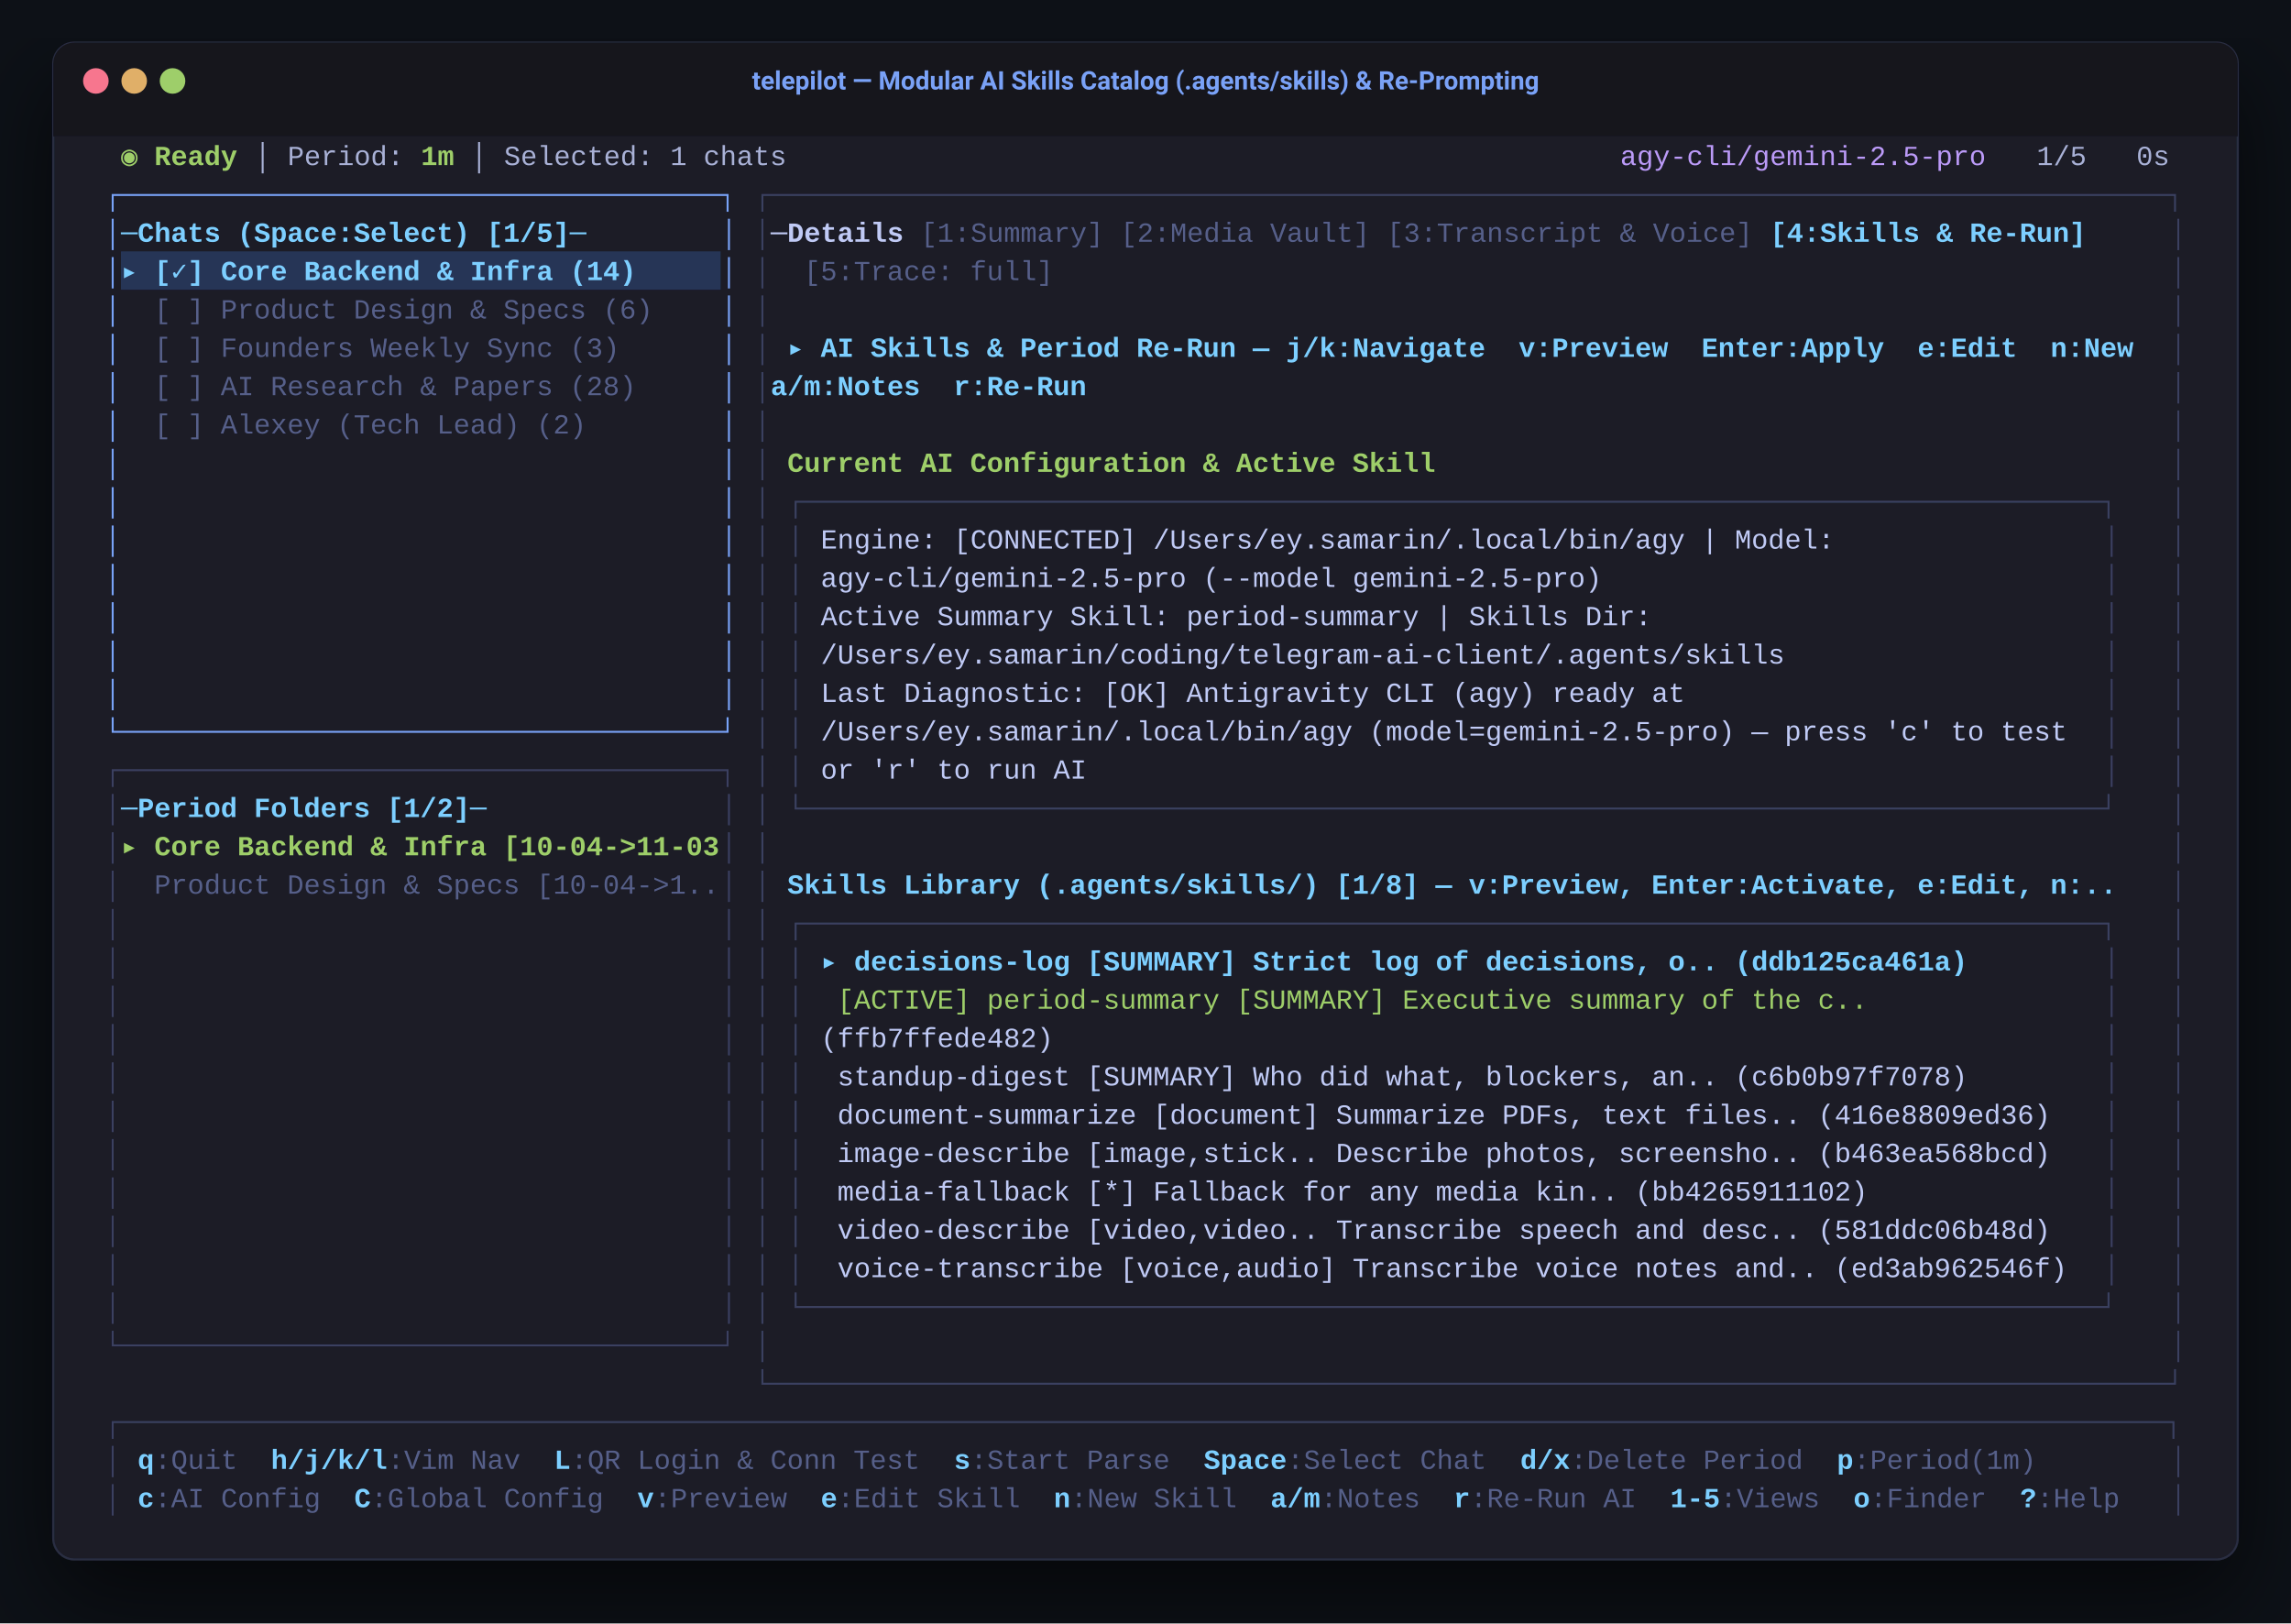
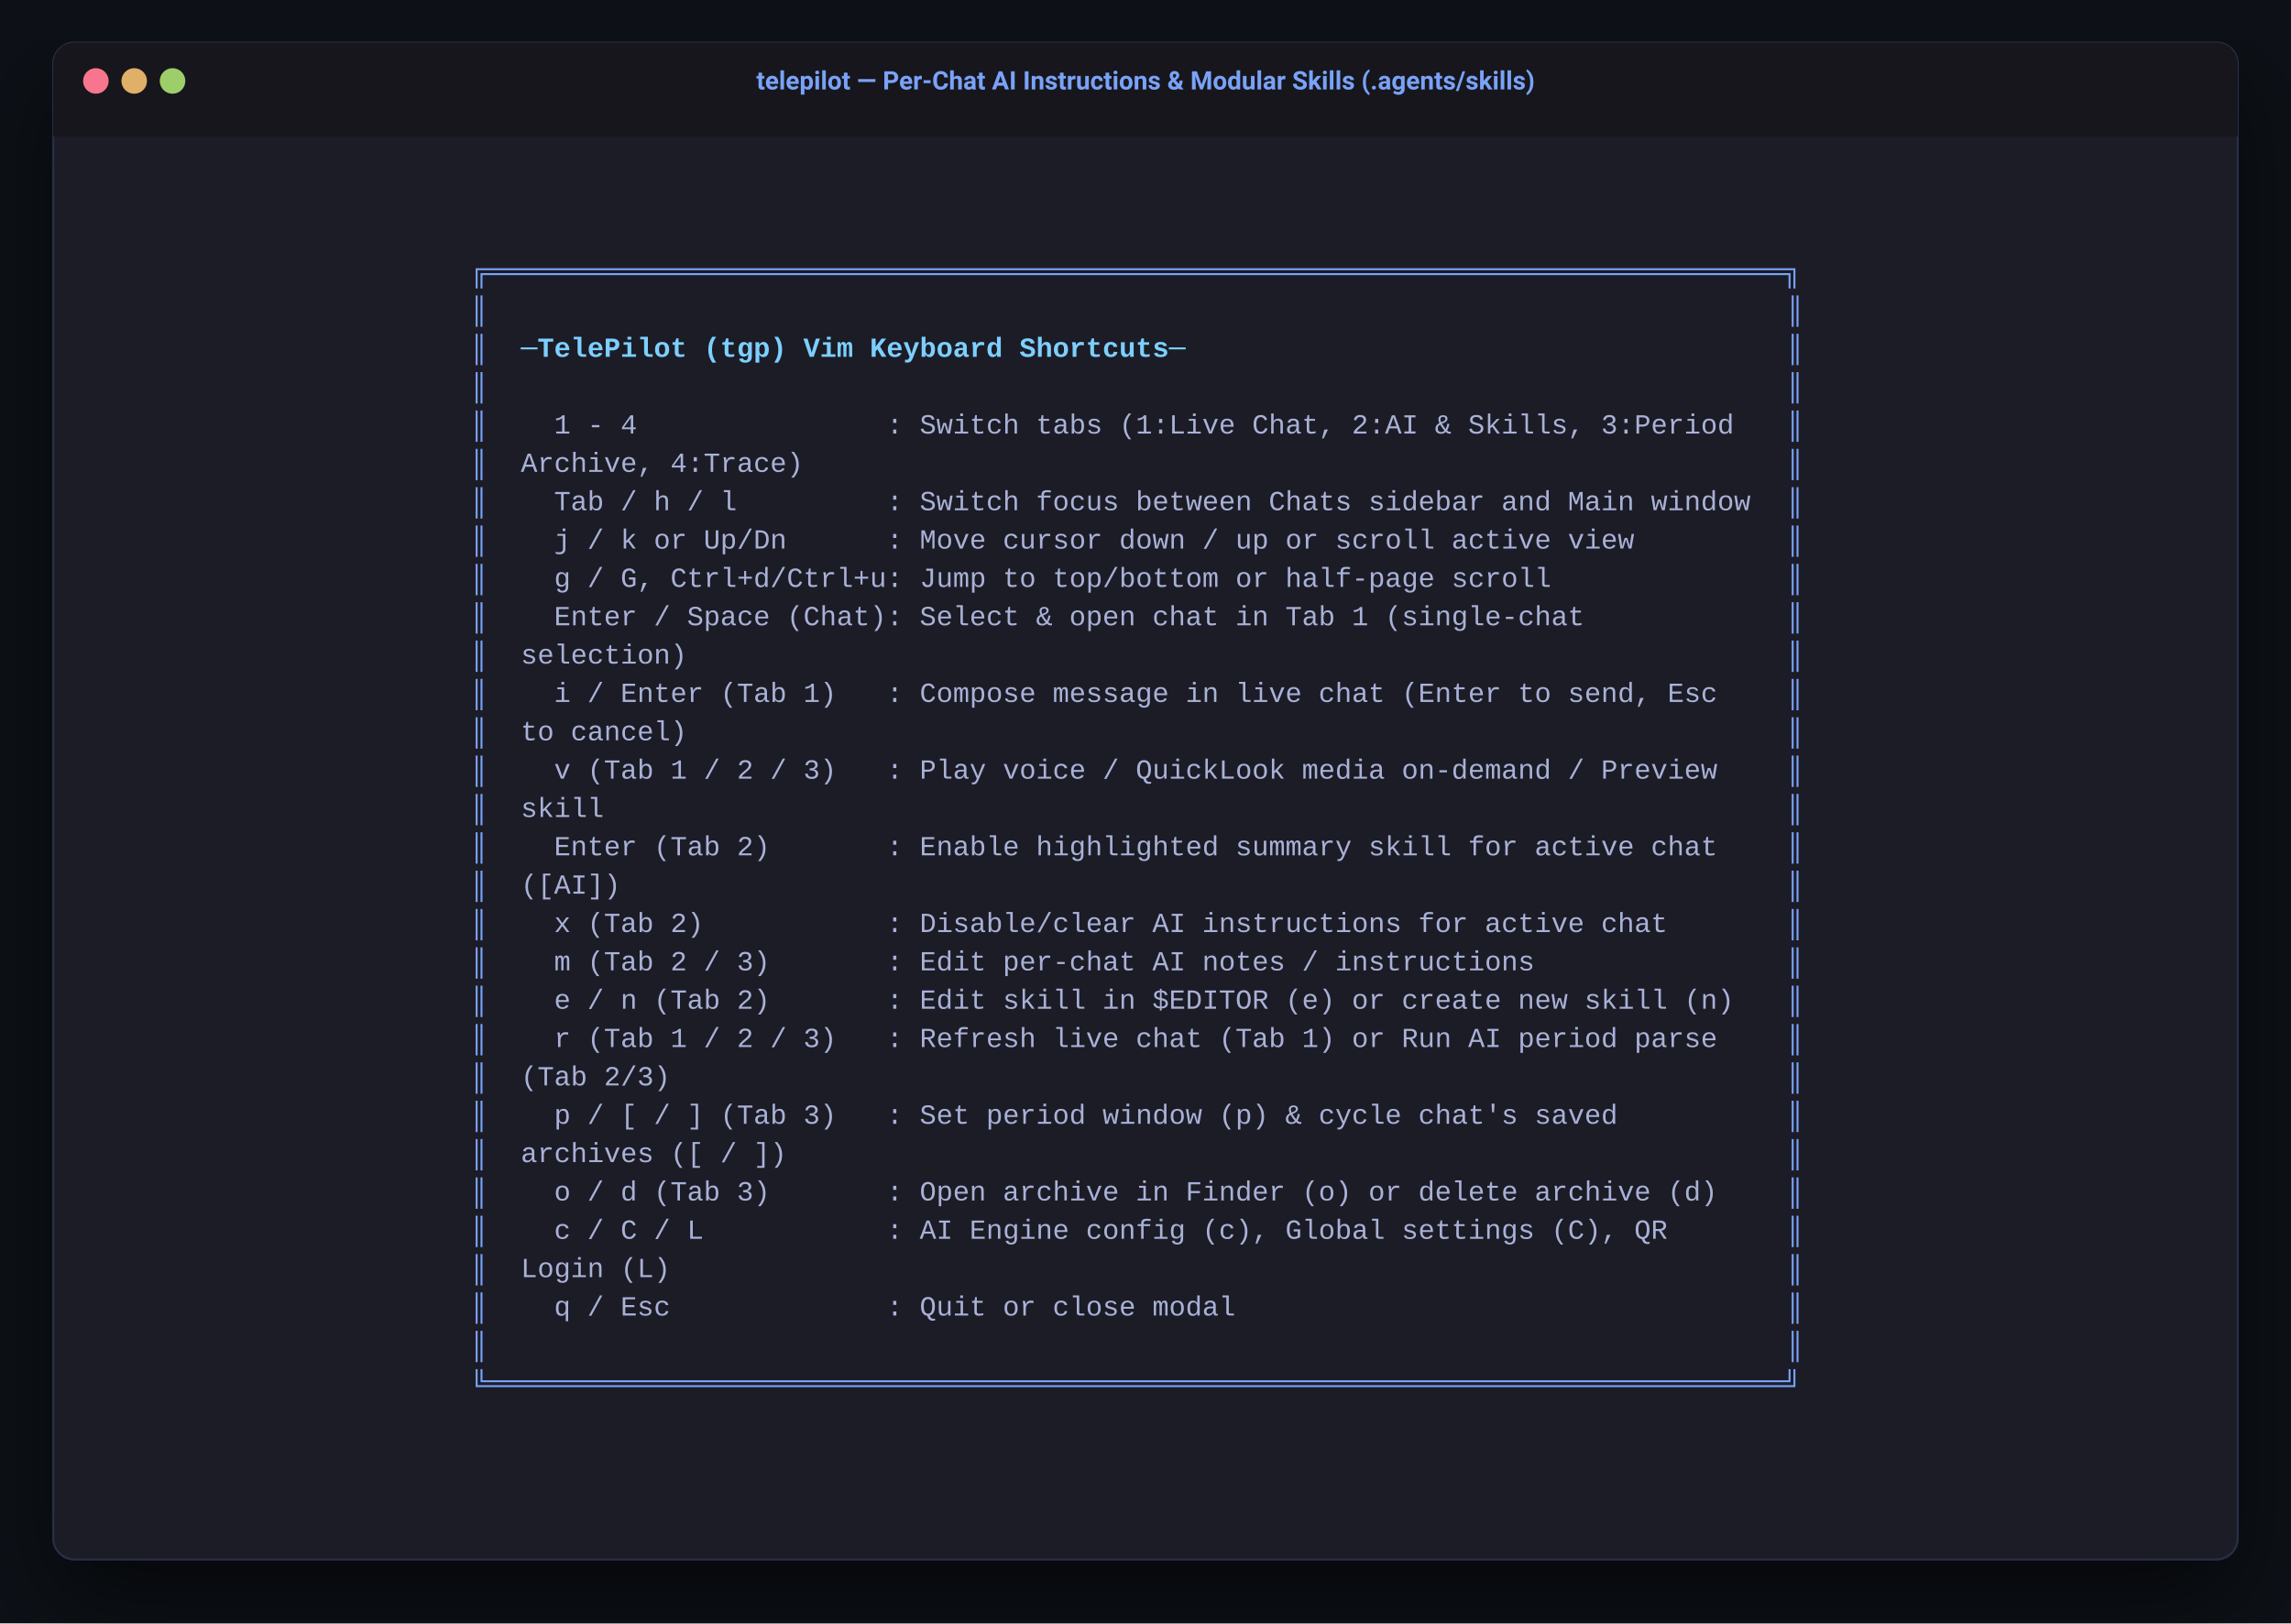
<svg xmlns="http://www.w3.org/2000/svg" viewBox="0 0 1075.5 762.0" width="1075.5" height="762.0">
  <defs>
    <filter id="shadow" x="-5%" y="-5%" width="110%" height="115%">
      <feDropShadow dx="0" dy="18" stdDeviation="22" flood-color="#000000" flood-opacity="0.6" />
    </filter>
  </defs>
  <style>
    .mono { font-family: ui-monospace, SFMono-Regular, Menlo, Monaco, Consolas, "Liberation Mono", "Courier New", monospace; font-size: 13px; font-variant-ligatures: none; }
  </style>
  <rect width="100%" height="100%" fill="#0d1117" />
  <g transform="translate(25.0, 20.0)" filter="url(#shadow)" font-family="ui-monospace, SFMono-Regular, Menlo, Monaco, Consolas, 'Liberation Mono', 'Courier New', monospace" font-size="13">
    <rect width="1025.5" height="712.0" rx="10" ry="10" fill="#1a1b26" stroke="#292e42" stroke-width="1" />
    <path d="M 0,10 A 10,10 0 0 1 10,0 L 1015.5,0 A 10,10 0 0 1 1025.5,10 L 1025.5,44.0 L 0,44.0 Z" fill="#16161e" />
    <circle cx="20" cy="18" r="6" fill="#f7768e" />
    <circle cx="38" cy="18" r="6" fill="#e0af68" />
    <circle cx="56" cy="18" r="6" fill="#9ece6a" />
-     <text x="512.8" y="22" font-family="-apple-system, BlinkMacSystemFont, 'Segoe UI', Roboto, Helvetica, Arial, sans-serif" font-size="12" fill="#7aa2f7" font-weight="600" text-anchor="middle">telepilot — Modular AI Skills Catalog (.agents/skills) &amp; Re-Prompting</text>
-     <rect x="31.8" y="98.0" width="281.5" height="18.0" fill="#283457" />
-     <text class="mono" x="24.0" y="57.5" xml:space="preserve">
-       <tspan x="31.8" y="57.5" fill="#9ece69" font-weight="bold">◉ Ready</tspan>
-       <tspan x="86.6" y="57.5" fill="#a9b1d6"> │ Period: </tspan>
-       <tspan x="172.6" y="57.5" fill="#9ece69" font-weight="bold">1m</tspan>
-       <tspan x="188.2" y="57.5" fill="#a9b1d6"> │ Selected: 1 chats                                                  </tspan>
-       <tspan x="735.6" y="57.5" fill="#bb9af7">agy-cli/gemini-2.5-pro</tspan>
-       <tspan x="907.7" y="57.5" fill="#a9b1d6">   1/5   0s </tspan>
-     </text>
-     <text class="mono" x="24.0" y="75.5" xml:space="preserve">
-       <tspan x="24.0" y="75.5" fill="#79a2f7">┌────────────────────────────────────┐</tspan>
-       <tspan x="329.0" y="75.5" fill="#3b4161">┌────────────────────────────────────────────────────────────────────────────────────┐</tspan>
-     </text>
-     <text class="mono" x="24.0" y="93.5" xml:space="preserve">
-       <tspan x="24.0" y="93.5" fill="#79a2f7">│</tspan>
-       <tspan x="31.8" y="93.5" fill="#7dcfff" font-weight="bold">─Chats (Space:Select) [1/5]─        </tspan>
-       <tspan x="313.3" y="93.5" fill="#79a2f7">│</tspan>
-       <tspan x="329.0" y="93.5" fill="#3b4161">│</tspan>
-       <tspan x="336.8" y="93.5" fill="#c0caf5" font-weight="bold">─Details</tspan>
-       <tspan x="407.2" y="93.5" fill="#565f89">[1:Summary]</tspan>
-       <tspan x="501.0" y="93.5" fill="#565f89">[2:Media Vault]</tspan>
-       <tspan x="626.1" y="93.5" fill="#565f89">[3:Transcript &amp; Voice]</tspan>
-       <tspan x="806.0" y="93.5" fill="#7dcfff" font-weight="bold">[4:Skills &amp; Re-Run]</tspan>
-       <tspan x="993.7" y="93.5" fill="#3b4161">│</tspan>
-     </text>
+     <text x="512.8" y="22" font-family="-apple-system, BlinkMacSystemFont, 'Segoe UI', Roboto, Helvetica, Arial, sans-serif" font-size="12" fill="#7aa2f7" font-weight="600" text-anchor="middle">telepilot — Per-Chat AI Instructions &amp; Modular Skills (.agents/skills)</text>
+     <text class="mono" x="24.0" y="57.5" xml:space="preserve" />
+     <text class="mono" x="24.0" y="75.5" xml:space="preserve" />
+     <text class="mono" x="24.0" y="93.5" xml:space="preserve" />
    <text class="mono" x="24.0" y="111.5" xml:space="preserve">
-       <tspan x="24.0" y="111.5" fill="#79a2f7">│</tspan>
-       <tspan x="31.8" y="111.5" fill="#7dcfff" font-weight="bold">▸ [✓] Core Backend &amp; Infra (14)     </tspan>
-       <tspan x="313.3" y="111.5" fill="#79a2f7">│</tspan>
-       <tspan x="329.0" y="111.5" fill="#3b4161">│</tspan>
-       <tspan x="352.4" y="111.5" fill="#565f89">[5:Trace: full]</tspan>
-       <tspan x="993.7" y="111.5" fill="#3b4161">│</tspan>
+       <tspan x="196.0" y="111.5" fill="#79a2f7">╔══════════════════════════════════════════════════════════════════════════════╗</tspan>
    </text>
    <text class="mono" x="24.0" y="129.5" xml:space="preserve">
-       <tspan x="24.0" y="129.5" fill="#79a2f7">│</tspan>
-       <tspan x="31.8" y="129.5" fill="#565f89">  [ ] Product Design &amp; Specs (6)    </tspan>
-       <tspan x="313.3" y="129.5" fill="#79a2f7">│</tspan>
-       <tspan x="329.0" y="129.5" fill="#3b4161">│</tspan>
-       <tspan x="993.7" y="129.5" fill="#3b4161">│</tspan>
+       <tspan x="196.0" y="129.5" fill="#79a2f7">║</tspan>
+       <tspan x="813.8" y="129.5" fill="#79a2f7">║</tspan>
    </text>
    <text class="mono" x="24.0" y="147.5" xml:space="preserve">
-       <tspan x="24.0" y="147.5" fill="#79a2f7">│</tspan>
-       <tspan x="31.8" y="147.5" fill="#565f89">  [ ] Founders Weekly Sync (3)      </tspan>
-       <tspan x="313.3" y="147.5" fill="#79a2f7">│</tspan>
-       <tspan x="329.0" y="147.5" fill="#3b4161">│</tspan>
-       <tspan x="336.8" y="147.5" fill="#7dcfff" font-weight="bold"> ▸ AI Skills &amp; Period Re-Run — j/k:Navigate  v:Preview  Enter:Apply  e:Edit  n:New</tspan>
-       <tspan x="993.7" y="147.5" fill="#3b4161">│</tspan>
+       <tspan x="196.0" y="147.5" fill="#79a2f7">║</tspan>
+       <tspan x="219.5" y="147.5" fill="#7dcfff" font-weight="bold">─TelePilot (tgp) Vim Keyboard Shortcuts─</tspan>
+       <tspan x="813.8" y="147.5" fill="#79a2f7">║</tspan>
    </text>
    <text class="mono" x="24.0" y="165.5" xml:space="preserve">
-       <tspan x="24.0" y="165.5" fill="#79a2f7">│</tspan>
-       <tspan x="31.8" y="165.5" fill="#565f89">  [ ] AI Research &amp; Papers (28)     </tspan>
-       <tspan x="313.3" y="165.5" fill="#79a2f7">│</tspan>
-       <tspan x="329.0" y="165.5" fill="#3b4161">│</tspan>
-       <tspan x="336.8" y="165.5" fill="#7dcfff" font-weight="bold">a/m:Notes  r:Re-Run</tspan>
-       <tspan x="993.7" y="165.5" fill="#3b4161">│</tspan>
+       <tspan x="196.0" y="165.5" fill="#79a2f7">║</tspan>
+       <tspan x="813.8" y="165.5" fill="#79a2f7">║</tspan>
    </text>
    <text class="mono" x="24.0" y="183.5" xml:space="preserve">
-       <tspan x="24.0" y="183.5" fill="#79a2f7">│</tspan>
-       <tspan x="31.8" y="183.5" fill="#565f89">  [ ] Alexey (Tech Lead) (2)        </tspan>
-       <tspan x="313.3" y="183.5" fill="#79a2f7">│</tspan>
-       <tspan x="329.0" y="183.5" fill="#3b4161">│</tspan>
-       <tspan x="993.7" y="183.5" fill="#3b4161">│</tspan>
+       <tspan x="196.0" y="183.5" fill="#79a2f7">║</tspan>
+       <tspan x="203.9" y="183.5" fill="#a9b1d6">    1 - 4               : Switch tabs (1:Live Chat, 2:AI &amp; Skills, 3:Period   </tspan>
+       <tspan x="813.8" y="183.5" fill="#79a2f7">║</tspan>
    </text>
    <text class="mono" x="24.0" y="201.5" xml:space="preserve">
-       <tspan x="24.0" y="201.5" fill="#79a2f7">│</tspan>
-       <tspan x="313.3" y="201.5" fill="#79a2f7">│</tspan>
-       <tspan x="329.0" y="201.5" fill="#3b4161">│</tspan>
-       <tspan x="344.6" y="201.5" fill="#9ece69" font-weight="bold">Current AI Configuration &amp; Active Skill</tspan>
-       <tspan x="993.7" y="201.5" fill="#3b4161">│</tspan>
+       <tspan x="196.0" y="201.5" fill="#79a2f7">║</tspan>
+       <tspan x="203.9" y="201.5" fill="#a9b1d6">  Archive, 4:Trace)                                                           </tspan>
+       <tspan x="813.8" y="201.5" fill="#79a2f7">║</tspan>
    </text>
    <text class="mono" x="24.0" y="219.5" xml:space="preserve">
-       <tspan x="24.0" y="219.5" fill="#79a2f7">│</tspan>
-       <tspan x="313.3" y="219.5" fill="#79a2f7">│</tspan>
-       <tspan x="329.0" y="219.5" fill="#3b4161">│</tspan>
-       <tspan x="344.6" y="219.5" fill="#3b4161">┌──────────────────────────────────────────────────────────────────────────────┐</tspan>
-       <tspan x="993.7" y="219.5" fill="#3b4161">│</tspan>
+       <tspan x="196.0" y="219.5" fill="#79a2f7">║</tspan>
+       <tspan x="203.9" y="219.5" fill="#a9b1d6">    Tab / h / l         : Switch focus between Chats sidebar and Main window  </tspan>
+       <tspan x="813.8" y="219.5" fill="#79a2f7">║</tspan>
    </text>
    <text class="mono" x="24.0" y="237.5" xml:space="preserve">
-       <tspan x="24.0" y="237.5" fill="#79a2f7">│</tspan>
-       <tspan x="313.3" y="237.5" fill="#79a2f7">│</tspan>
-       <tspan x="329.0" y="237.5" fill="#3b4161">│</tspan>
-       <tspan x="344.6" y="237.5" fill="#3b4161">│</tspan>
-       <tspan x="360.3" y="237.5" fill="#c0caf5">Engine: [CONNECTED] /Users/ey.samarin/.local/bin/agy | Model:               </tspan>
-       <tspan x="962.4" y="237.5" fill="#3b4161">│</tspan>
-       <tspan x="993.7" y="237.5" fill="#3b4161">│</tspan>
+       <tspan x="196.0" y="237.5" fill="#79a2f7">║</tspan>
+       <tspan x="203.9" y="237.5" fill="#a9b1d6">    j / k or Up/Dn      : Move cursor down / up or scroll active view         </tspan>
+       <tspan x="813.8" y="237.5" fill="#79a2f7">║</tspan>
    </text>
    <text class="mono" x="24.0" y="255.5" xml:space="preserve">
-       <tspan x="24.0" y="255.5" fill="#79a2f7">│</tspan>
-       <tspan x="313.3" y="255.5" fill="#79a2f7">│</tspan>
-       <tspan x="329.0" y="255.5" fill="#3b4161">│</tspan>
-       <tspan x="344.6" y="255.5" fill="#3b4161">│</tspan>
-       <tspan x="360.3" y="255.5" fill="#c0caf5">agy-cli/gemini-2.5-pro (--model gemini-2.5-pro)                             </tspan>
-       <tspan x="962.4" y="255.5" fill="#3b4161">│</tspan>
-       <tspan x="993.7" y="255.5" fill="#3b4161">│</tspan>
+       <tspan x="196.0" y="255.5" fill="#79a2f7">║</tspan>
+       <tspan x="203.9" y="255.5" fill="#a9b1d6">    g / G, Ctrl+d/Ctrl+u: Jump to top/bottom or half-page scroll              </tspan>
+       <tspan x="813.8" y="255.5" fill="#79a2f7">║</tspan>
    </text>
    <text class="mono" x="24.0" y="273.5" xml:space="preserve">
-       <tspan x="24.0" y="273.5" fill="#79a2f7">│</tspan>
-       <tspan x="313.3" y="273.5" fill="#79a2f7">│</tspan>
-       <tspan x="329.0" y="273.5" fill="#3b4161">│</tspan>
-       <tspan x="344.6" y="273.5" fill="#3b4161">│</tspan>
-       <tspan x="360.3" y="273.5" fill="#c0caf5">Active Summary Skill: period-summary | Skills Dir:                          </tspan>
-       <tspan x="962.4" y="273.5" fill="#3b4161">│</tspan>
-       <tspan x="993.7" y="273.5" fill="#3b4161">│</tspan>
+       <tspan x="196.0" y="273.5" fill="#79a2f7">║</tspan>
+       <tspan x="203.9" y="273.5" fill="#a9b1d6">    Enter / Space (Chat): Select &amp; open chat in Tab 1 (single-chat            </tspan>
+       <tspan x="813.8" y="273.5" fill="#79a2f7">║</tspan>
    </text>
    <text class="mono" x="24.0" y="291.5" xml:space="preserve">
-       <tspan x="24.0" y="291.5" fill="#79a2f7">│</tspan>
-       <tspan x="313.3" y="291.5" fill="#79a2f7">│</tspan>
-       <tspan x="329.0" y="291.5" fill="#3b4161">│</tspan>
-       <tspan x="344.6" y="291.5" fill="#3b4161">│</tspan>
-       <tspan x="360.3" y="291.5" fill="#c0caf5">/Users/ey.samarin/coding/telegram-ai-client/.agents/skills                  </tspan>
-       <tspan x="962.4" y="291.5" fill="#3b4161">│</tspan>
-       <tspan x="993.7" y="291.5" fill="#3b4161">│</tspan>
+       <tspan x="196.0" y="291.5" fill="#79a2f7">║</tspan>
+       <tspan x="203.9" y="291.5" fill="#a9b1d6">  selection)                                                                  </tspan>
+       <tspan x="813.8" y="291.5" fill="#79a2f7">║</tspan>
    </text>
    <text class="mono" x="24.0" y="309.5" xml:space="preserve">
-       <tspan x="24.0" y="309.5" fill="#79a2f7">│</tspan>
-       <tspan x="313.3" y="309.5" fill="#79a2f7">│</tspan>
-       <tspan x="329.0" y="309.5" fill="#3b4161">│</tspan>
-       <tspan x="344.6" y="309.5" fill="#3b4161">│</tspan>
-       <tspan x="360.3" y="309.5" fill="#c0caf5">Last Diagnostic: [OK] Antigravity CLI (agy) ready at                        </tspan>
-       <tspan x="962.4" y="309.5" fill="#3b4161">│</tspan>
-       <tspan x="993.7" y="309.5" fill="#3b4161">│</tspan>
+       <tspan x="196.0" y="309.5" fill="#79a2f7">║</tspan>
+       <tspan x="203.9" y="309.5" fill="#a9b1d6">    i / Enter (Tab 1)   : Compose message in live chat (Enter to send, Esc    </tspan>
+       <tspan x="813.8" y="309.5" fill="#79a2f7">║</tspan>
    </text>
    <text class="mono" x="24.0" y="327.5" xml:space="preserve">
-       <tspan x="24.0" y="327.5" fill="#79a2f7">└────────────────────────────────────┘</tspan>
-       <tspan x="329.0" y="327.5" fill="#3b4161">│</tspan>
-       <tspan x="344.6" y="327.5" fill="#3b4161">│</tspan>
-       <tspan x="360.3" y="327.5" fill="#c0caf5">/Users/ey.samarin/.local/bin/agy (model=gemini-2.5-pro) — press 'c' to test </tspan>
-       <tspan x="962.4" y="327.5" fill="#3b4161">│</tspan>
-       <tspan x="993.7" y="327.5" fill="#3b4161">│</tspan>
+       <tspan x="196.0" y="327.5" fill="#79a2f7">║</tspan>
+       <tspan x="203.9" y="327.5" fill="#a9b1d6">  to cancel)                                                                  </tspan>
+       <tspan x="813.8" y="327.5" fill="#79a2f7">║</tspan>
    </text>
    <text class="mono" x="24.0" y="345.5" xml:space="preserve">
-       <tspan x="24.0" y="345.5" fill="#3b4161">┌────────────────────────────────────┐</tspan>
-       <tspan x="329.0" y="345.5" fill="#3b4161">│</tspan>
-       <tspan x="344.6" y="345.5" fill="#3b4161">│</tspan>
-       <tspan x="360.3" y="345.5" fill="#c0caf5">or 'r' to run AI                                                            </tspan>
-       <tspan x="962.4" y="345.5" fill="#3b4161">│</tspan>
-       <tspan x="993.7" y="345.5" fill="#3b4161">│</tspan>
+       <tspan x="196.0" y="345.5" fill="#79a2f7">║</tspan>
+       <tspan x="203.9" y="345.5" fill="#a9b1d6">    v (Tab 1 / 2 / 3)   : Play voice / QuickLook media on-demand / Preview    </tspan>
+       <tspan x="813.8" y="345.5" fill="#79a2f7">║</tspan>
    </text>
    <text class="mono" x="24.0" y="363.5" xml:space="preserve">
-       <tspan x="24.0" y="363.5" fill="#3b4161">│</tspan>
-       <tspan x="31.8" y="363.5" fill="#7dcfff" font-weight="bold">─Period Folders [1/2]─              </tspan>
-       <tspan x="313.3" y="363.5" fill="#3b4161">│</tspan>
-       <tspan x="329.0" y="363.5" fill="#3b4161">│</tspan>
-       <tspan x="344.6" y="363.5" fill="#3b4161">└──────────────────────────────────────────────────────────────────────────────┘</tspan>
-       <tspan x="993.7" y="363.5" fill="#3b4161">│</tspan>
+       <tspan x="196.0" y="363.5" fill="#79a2f7">║</tspan>
+       <tspan x="203.9" y="363.5" fill="#a9b1d6">  skill                                                                       </tspan>
+       <tspan x="813.8" y="363.5" fill="#79a2f7">║</tspan>
    </text>
    <text class="mono" x="24.0" y="381.5" xml:space="preserve">
-       <tspan x="24.0" y="381.5" fill="#3b4161">│</tspan>
-       <tspan x="31.8" y="381.5" fill="#9ece69" font-weight="bold">▸ Core Backend &amp; Infra [10-04-&gt;11-03</tspan>
-       <tspan x="313.3" y="381.5" fill="#3b4161">│</tspan>
-       <tspan x="329.0" y="381.5" fill="#3b4161">│</tspan>
-       <tspan x="993.7" y="381.5" fill="#3b4161">│</tspan>
+       <tspan x="196.0" y="381.5" fill="#79a2f7">║</tspan>
+       <tspan x="203.9" y="381.5" fill="#a9b1d6">    Enter (Tab 2)       : Enable highlighted summary skill for active chat    </tspan>
+       <tspan x="813.8" y="381.5" fill="#79a2f7">║</tspan>
    </text>
    <text class="mono" x="24.0" y="399.5" xml:space="preserve">
-       <tspan x="24.0" y="399.5" fill="#3b4161">│</tspan>
-       <tspan x="31.8" y="399.5" fill="#565f89">  Product Design &amp; Specs [10-04-&gt;1..</tspan>
-       <tspan x="313.3" y="399.5" fill="#3b4161">│</tspan>
-       <tspan x="329.0" y="399.5" fill="#3b4161">│</tspan>
-       <tspan x="344.6" y="399.5" fill="#7dcfff" font-weight="bold">Skills Library (.agents/skills/) [1/8] — v:Preview, Enter:Activate, e:Edit, n:..</tspan>
-       <tspan x="993.7" y="399.5" fill="#3b4161">│</tspan>
+       <tspan x="196.0" y="399.5" fill="#79a2f7">║</tspan>
+       <tspan x="203.9" y="399.5" fill="#a9b1d6">  ([AI])                                                                      </tspan>
+       <tspan x="813.8" y="399.5" fill="#79a2f7">║</tspan>
    </text>
    <text class="mono" x="24.0" y="417.5" xml:space="preserve">
-       <tspan x="24.0" y="417.5" fill="#3b4161">│</tspan>
-       <tspan x="313.3" y="417.5" fill="#3b4161">│</tspan>
-       <tspan x="329.0" y="417.5" fill="#3b4161">│</tspan>
-       <tspan x="344.6" y="417.5" fill="#3b4161">┌──────────────────────────────────────────────────────────────────────────────┐</tspan>
-       <tspan x="993.7" y="417.5" fill="#3b4161">│</tspan>
+       <tspan x="196.0" y="417.5" fill="#79a2f7">║</tspan>
+       <tspan x="203.9" y="417.5" fill="#a9b1d6">    x (Tab 2)           : Disable/clear AI instructions for active chat       </tspan>
+       <tspan x="813.8" y="417.5" fill="#79a2f7">║</tspan>
    </text>
    <text class="mono" x="24.0" y="435.5" xml:space="preserve">
-       <tspan x="24.0" y="435.5" fill="#3b4161">│</tspan>
-       <tspan x="313.3" y="435.5" fill="#3b4161">│</tspan>
-       <tspan x="329.0" y="435.5" fill="#3b4161">│</tspan>
-       <tspan x="344.6" y="435.5" fill="#3b4161">│</tspan>
-       <tspan x="360.3" y="435.5" fill="#7dcfff" font-weight="bold">▸ decisions-log [SUMMARY] Strict log of decisions, o.. (ddb125ca461a)</tspan>
-       <tspan x="962.4" y="435.5" fill="#3b4161">│</tspan>
-       <tspan x="993.7" y="435.5" fill="#3b4161">│</tspan>
+       <tspan x="196.0" y="435.5" fill="#79a2f7">║</tspan>
+       <tspan x="203.9" y="435.5" fill="#a9b1d6">    m (Tab 2 / 3)       : Edit per-chat AI notes / instructions               </tspan>
+       <tspan x="813.8" y="435.5" fill="#79a2f7">║</tspan>
    </text>
    <text class="mono" x="24.0" y="453.5" xml:space="preserve">
-       <tspan x="24.0" y="453.5" fill="#3b4161">│</tspan>
-       <tspan x="313.3" y="453.5" fill="#3b4161">│</tspan>
-       <tspan x="329.0" y="453.5" fill="#3b4161">│</tspan>
-       <tspan x="344.6" y="453.5" fill="#3b4161">│</tspan>
-       <tspan x="360.3" y="453.5" fill="#9ece69"> [ACTIVE] period-summary [SUMMARY] Executive summary of the c..             </tspan>
-       <tspan x="962.4" y="453.5" fill="#3b4161">│</tspan>
-       <tspan x="993.7" y="453.5" fill="#3b4161">│</tspan>
+       <tspan x="196.0" y="453.5" fill="#79a2f7">║</tspan>
+       <tspan x="203.9" y="453.5" fill="#a9b1d6">    e / n (Tab 2)       : Edit skill in $EDITOR (e) or create new skill (n)   </tspan>
+       <tspan x="813.8" y="453.5" fill="#79a2f7">║</tspan>
    </text>
    <text class="mono" x="24.0" y="471.5" xml:space="preserve">
-       <tspan x="24.0" y="471.5" fill="#3b4161">│</tspan>
-       <tspan x="313.3" y="471.5" fill="#3b4161">│</tspan>
-       <tspan x="329.0" y="471.5" fill="#3b4161">│</tspan>
-       <tspan x="344.6" y="471.5" fill="#3b4161">│</tspan>
-       <tspan x="360.3" y="471.5" fill="#c0caf5">(ffb7ffede482)</tspan>
-       <tspan x="962.4" y="471.5" fill="#3b4161">│</tspan>
-       <tspan x="993.7" y="471.5" fill="#3b4161">│</tspan>
+       <tspan x="196.0" y="471.5" fill="#79a2f7">║</tspan>
+       <tspan x="203.9" y="471.5" fill="#a9b1d6">    r (Tab 1 / 2 / 3)   : Refresh live chat (Tab 1) or Run AI period parse    </tspan>
+       <tspan x="813.8" y="471.5" fill="#79a2f7">║</tspan>
    </text>
    <text class="mono" x="24.0" y="489.5" xml:space="preserve">
-       <tspan x="24.0" y="489.5" fill="#3b4161">│</tspan>
-       <tspan x="313.3" y="489.5" fill="#3b4161">│</tspan>
-       <tspan x="329.0" y="489.5" fill="#3b4161">│</tspan>
-       <tspan x="344.6" y="489.5" fill="#3b4161">│</tspan>
-       <tspan x="360.3" y="489.5" fill="#c0caf5"> standup-digest [SUMMARY] Who did what, blockers, an.. (c6b0b97f7078)</tspan>
-       <tspan x="962.4" y="489.5" fill="#3b4161">│</tspan>
-       <tspan x="993.7" y="489.5" fill="#3b4161">│</tspan>
+       <tspan x="196.0" y="489.5" fill="#79a2f7">║</tspan>
+       <tspan x="203.9" y="489.5" fill="#a9b1d6">  (Tab 2/3)                                                                   </tspan>
+       <tspan x="813.8" y="489.5" fill="#79a2f7">║</tspan>
    </text>
    <text class="mono" x="24.0" y="507.5" xml:space="preserve">
-       <tspan x="24.0" y="507.5" fill="#3b4161">│</tspan>
-       <tspan x="313.3" y="507.5" fill="#3b4161">│</tspan>
-       <tspan x="329.0" y="507.5" fill="#3b4161">│</tspan>
-       <tspan x="344.6" y="507.5" fill="#3b4161">│</tspan>
-       <tspan x="360.3" y="507.5" fill="#c0caf5"> document-summarize [document] Summarize PDFs, text files.. (416e8809ed36)</tspan>
-       <tspan x="962.4" y="507.5" fill="#3b4161">│</tspan>
-       <tspan x="993.7" y="507.5" fill="#3b4161">│</tspan>
+       <tspan x="196.0" y="507.5" fill="#79a2f7">║</tspan>
+       <tspan x="203.9" y="507.5" fill="#a9b1d6">    p / [ / ] (Tab 3)   : Set period window (p) &amp; cycle chat's saved          </tspan>
+       <tspan x="813.8" y="507.5" fill="#79a2f7">║</tspan>
    </text>
    <text class="mono" x="24.0" y="525.5" xml:space="preserve">
-       <tspan x="24.0" y="525.5" fill="#3b4161">│</tspan>
-       <tspan x="313.3" y="525.5" fill="#3b4161">│</tspan>
-       <tspan x="329.0" y="525.5" fill="#3b4161">│</tspan>
-       <tspan x="344.6" y="525.5" fill="#3b4161">│</tspan>
-       <tspan x="360.3" y="525.5" fill="#c0caf5"> image-describe [image,stick.. Describe photos, screensho.. (b463ea568bcd)</tspan>
-       <tspan x="962.4" y="525.5" fill="#3b4161">│</tspan>
-       <tspan x="993.7" y="525.5" fill="#3b4161">│</tspan>
+       <tspan x="196.0" y="525.5" fill="#79a2f7">║</tspan>
+       <tspan x="203.9" y="525.5" fill="#a9b1d6">  archives ([ / ])                                                            </tspan>
+       <tspan x="813.8" y="525.5" fill="#79a2f7">║</tspan>
    </text>
    <text class="mono" x="24.0" y="543.5" xml:space="preserve">
-       <tspan x="24.0" y="543.5" fill="#3b4161">│</tspan>
-       <tspan x="313.3" y="543.5" fill="#3b4161">│</tspan>
-       <tspan x="329.0" y="543.5" fill="#3b4161">│</tspan>
-       <tspan x="344.6" y="543.5" fill="#3b4161">│</tspan>
-       <tspan x="360.3" y="543.5" fill="#c0caf5"> media-fallback [*] Fallback for any media kin.. (bb4265911102)</tspan>
-       <tspan x="962.4" y="543.5" fill="#3b4161">│</tspan>
-       <tspan x="993.7" y="543.5" fill="#3b4161">│</tspan>
+       <tspan x="196.0" y="543.5" fill="#79a2f7">║</tspan>
+       <tspan x="203.9" y="543.5" fill="#a9b1d6">    o / d (Tab 3)       : Open archive in Finder (o) or delete archive (d)    </tspan>
+       <tspan x="813.8" y="543.5" fill="#79a2f7">║</tspan>
    </text>
    <text class="mono" x="24.0" y="561.5" xml:space="preserve">
-       <tspan x="24.0" y="561.5" fill="#3b4161">│</tspan>
-       <tspan x="313.3" y="561.5" fill="#3b4161">│</tspan>
-       <tspan x="329.0" y="561.5" fill="#3b4161">│</tspan>
-       <tspan x="344.6" y="561.5" fill="#3b4161">│</tspan>
-       <tspan x="360.3" y="561.5" fill="#c0caf5"> video-describe [video,video.. Transcribe speech and desc.. (581ddc06b48d)</tspan>
-       <tspan x="962.4" y="561.5" fill="#3b4161">│</tspan>
-       <tspan x="993.7" y="561.5" fill="#3b4161">│</tspan>
+       <tspan x="196.0" y="561.5" fill="#79a2f7">║</tspan>
+       <tspan x="203.9" y="561.5" fill="#a9b1d6">    c / C / L           : AI Engine config (c), Global settings (C), QR       </tspan>
+       <tspan x="813.8" y="561.5" fill="#79a2f7">║</tspan>
    </text>
    <text class="mono" x="24.0" y="579.5" xml:space="preserve">
-       <tspan x="24.0" y="579.5" fill="#3b4161">│</tspan>
-       <tspan x="313.3" y="579.5" fill="#3b4161">│</tspan>
-       <tspan x="329.0" y="579.5" fill="#3b4161">│</tspan>
-       <tspan x="344.6" y="579.5" fill="#3b4161">│</tspan>
-       <tspan x="360.3" y="579.5" fill="#c0caf5"> voice-transcribe [voice,audio] Transcribe voice notes and.. (ed3ab962546f)</tspan>
-       <tspan x="962.4" y="579.5" fill="#3b4161">│</tspan>
-       <tspan x="993.7" y="579.5" fill="#3b4161">│</tspan>
+       <tspan x="196.0" y="579.5" fill="#79a2f7">║</tspan>
+       <tspan x="203.9" y="579.5" fill="#a9b1d6">  Login (L)                                                                   </tspan>
+       <tspan x="813.8" y="579.5" fill="#79a2f7">║</tspan>
    </text>
    <text class="mono" x="24.0" y="597.5" xml:space="preserve">
-       <tspan x="24.0" y="597.5" fill="#3b4161">│</tspan>
-       <tspan x="313.3" y="597.5" fill="#3b4161">│</tspan>
-       <tspan x="329.0" y="597.5" fill="#3b4161">│</tspan>
-       <tspan x="344.6" y="597.5" fill="#3b4161">└──────────────────────────────────────────────────────────────────────────────┘</tspan>
-       <tspan x="993.7" y="597.5" fill="#3b4161">│</tspan>
+       <tspan x="196.0" y="597.5" fill="#79a2f7">║</tspan>
+       <tspan x="203.9" y="597.5" fill="#a9b1d6">    q / Esc             : Quit or close modal                                 </tspan>
+       <tspan x="813.8" y="597.5" fill="#79a2f7">║</tspan>
    </text>
    <text class="mono" x="24.0" y="615.5" xml:space="preserve">
-       <tspan x="24.0" y="615.5" fill="#3b4161">└────────────────────────────────────┘</tspan>
-       <tspan x="329.0" y="615.5" fill="#3b4161">│</tspan>
-       <tspan x="993.7" y="615.5" fill="#3b4161">│</tspan>
+       <tspan x="196.0" y="615.5" fill="#79a2f7">║</tspan>
+       <tspan x="813.8" y="615.5" fill="#79a2f7">║</tspan>
    </text>
    <text class="mono" x="24.0" y="633.5" xml:space="preserve">
-       <tspan x="329.0" y="633.5" fill="#3b4161">└────────────────────────────────────────────────────────────────────────────────────┘</tspan>
+       <tspan x="196.0" y="633.5" fill="#79a2f7">╚══════════════════════════════════════════════════════════════════════════════╝</tspan>
    </text>
-     <text class="mono" x="24.0" y="651.5" xml:space="preserve">
-       <tspan x="24.0" y="651.5" fill="#3b4161">┌───────────────────────────────────────────────────────────────────────────────────────────────────────────────────────────┐</tspan>
-     </text>
-     <text class="mono" x="24.0" y="669.5" xml:space="preserve">
-       <tspan x="24.0" y="669.5" fill="#3b4161">│</tspan>
-       <tspan x="39.6" y="669.5" fill="#7dcfff" font-weight="bold">q</tspan>
-       <tspan x="47.5" y="669.5" fill="#565f89">:Quit</tspan>
-       <tspan x="102.2" y="669.5" fill="#7dcfff" font-weight="bold">h/j/k/l</tspan>
-       <tspan x="156.9" y="669.5" fill="#565f89">:Vim Nav</tspan>
-       <tspan x="235.1" y="669.5" fill="#7dcfff" font-weight="bold">L</tspan>
-       <tspan x="243.0" y="669.5" fill="#565f89">:QR Login &amp; Conn Test</tspan>
-       <tspan x="422.8" y="669.5" fill="#7dcfff" font-weight="bold">s</tspan>
-       <tspan x="430.6" y="669.5" fill="#565f89">:Start Parse</tspan>
-       <tspan x="540.1" y="669.5" fill="#7dcfff" font-weight="bold">Space</tspan>
-       <tspan x="579.2" y="669.5" fill="#565f89">:Select Chat</tspan>
-       <tspan x="688.7" y="669.5" fill="#7dcfff" font-weight="bold">d/x</tspan>
-       <tspan x="712.2" y="669.5" fill="#565f89">:Delete Period</tspan>
-       <tspan x="837.3" y="669.5" fill="#7dcfff" font-weight="bold">p</tspan>
-       <tspan x="845.1" y="669.5" fill="#565f89">:Period(1m)</tspan>
-       <tspan x="993.7" y="669.5" fill="#3b4161">│</tspan>
-     </text>
-     <text class="mono" x="24.0" y="687.5" xml:space="preserve">
-       <tspan x="24.0" y="687.5" fill="#3b4161">│</tspan>
-       <tspan x="39.6" y="687.5" fill="#7dcfff" font-weight="bold">c</tspan>
-       <tspan x="47.5" y="687.5" fill="#565f89">:AI Config</tspan>
-       <tspan x="141.3" y="687.5" fill="#7dcfff" font-weight="bold">C</tspan>
-       <tspan x="149.1" y="687.5" fill="#565f89">:Global Config</tspan>
-       <tspan x="274.2" y="687.5" fill="#7dcfff" font-weight="bold">v</tspan>
-       <tspan x="282.1" y="687.5" fill="#565f89">:Preview</tspan>
-       <tspan x="360.3" y="687.5" fill="#7dcfff" font-weight="bold">e</tspan>
-       <tspan x="368.1" y="687.5" fill="#565f89">:Edit Skill</tspan>
-       <tspan x="469.7" y="687.5" fill="#7dcfff" font-weight="bold">n</tspan>
-       <tspan x="477.6" y="687.5" fill="#565f89">:New Skill</tspan>
-       <tspan x="571.4" y="687.5" fill="#7dcfff" font-weight="bold">a/m</tspan>
-       <tspan x="594.9" y="687.5" fill="#565f89">:Notes</tspan>
-       <tspan x="657.4" y="687.5" fill="#7dcfff" font-weight="bold">r</tspan>
-       <tspan x="665.2" y="687.5" fill="#565f89">:Re-Run AI</tspan>
-       <tspan x="759.1" y="687.5" fill="#7dcfff" font-weight="bold">1-5</tspan>
-       <tspan x="782.5" y="687.5" fill="#565f89">:Views</tspan>
-       <tspan x="845.1" y="687.5" fill="#7dcfff" font-weight="bold">o</tspan>
-       <tspan x="852.9" y="687.5" fill="#565f89">:Finder</tspan>
-       <tspan x="923.3" y="687.5" fill="#7dcfff" font-weight="bold">?</tspan>
-       <tspan x="931.1" y="687.5" fill="#565f89">:Help</tspan>
-       <tspan x="993.7" y="687.5" fill="#3b4161">│</tspan>
-     </text>
+     <text class="mono" x="24.0" y="651.5" xml:space="preserve" />
+     <text class="mono" x="24.0" y="669.5" xml:space="preserve" />
+     <text class="mono" x="24.0" y="687.5" xml:space="preserve" />
  </g>
</svg>
